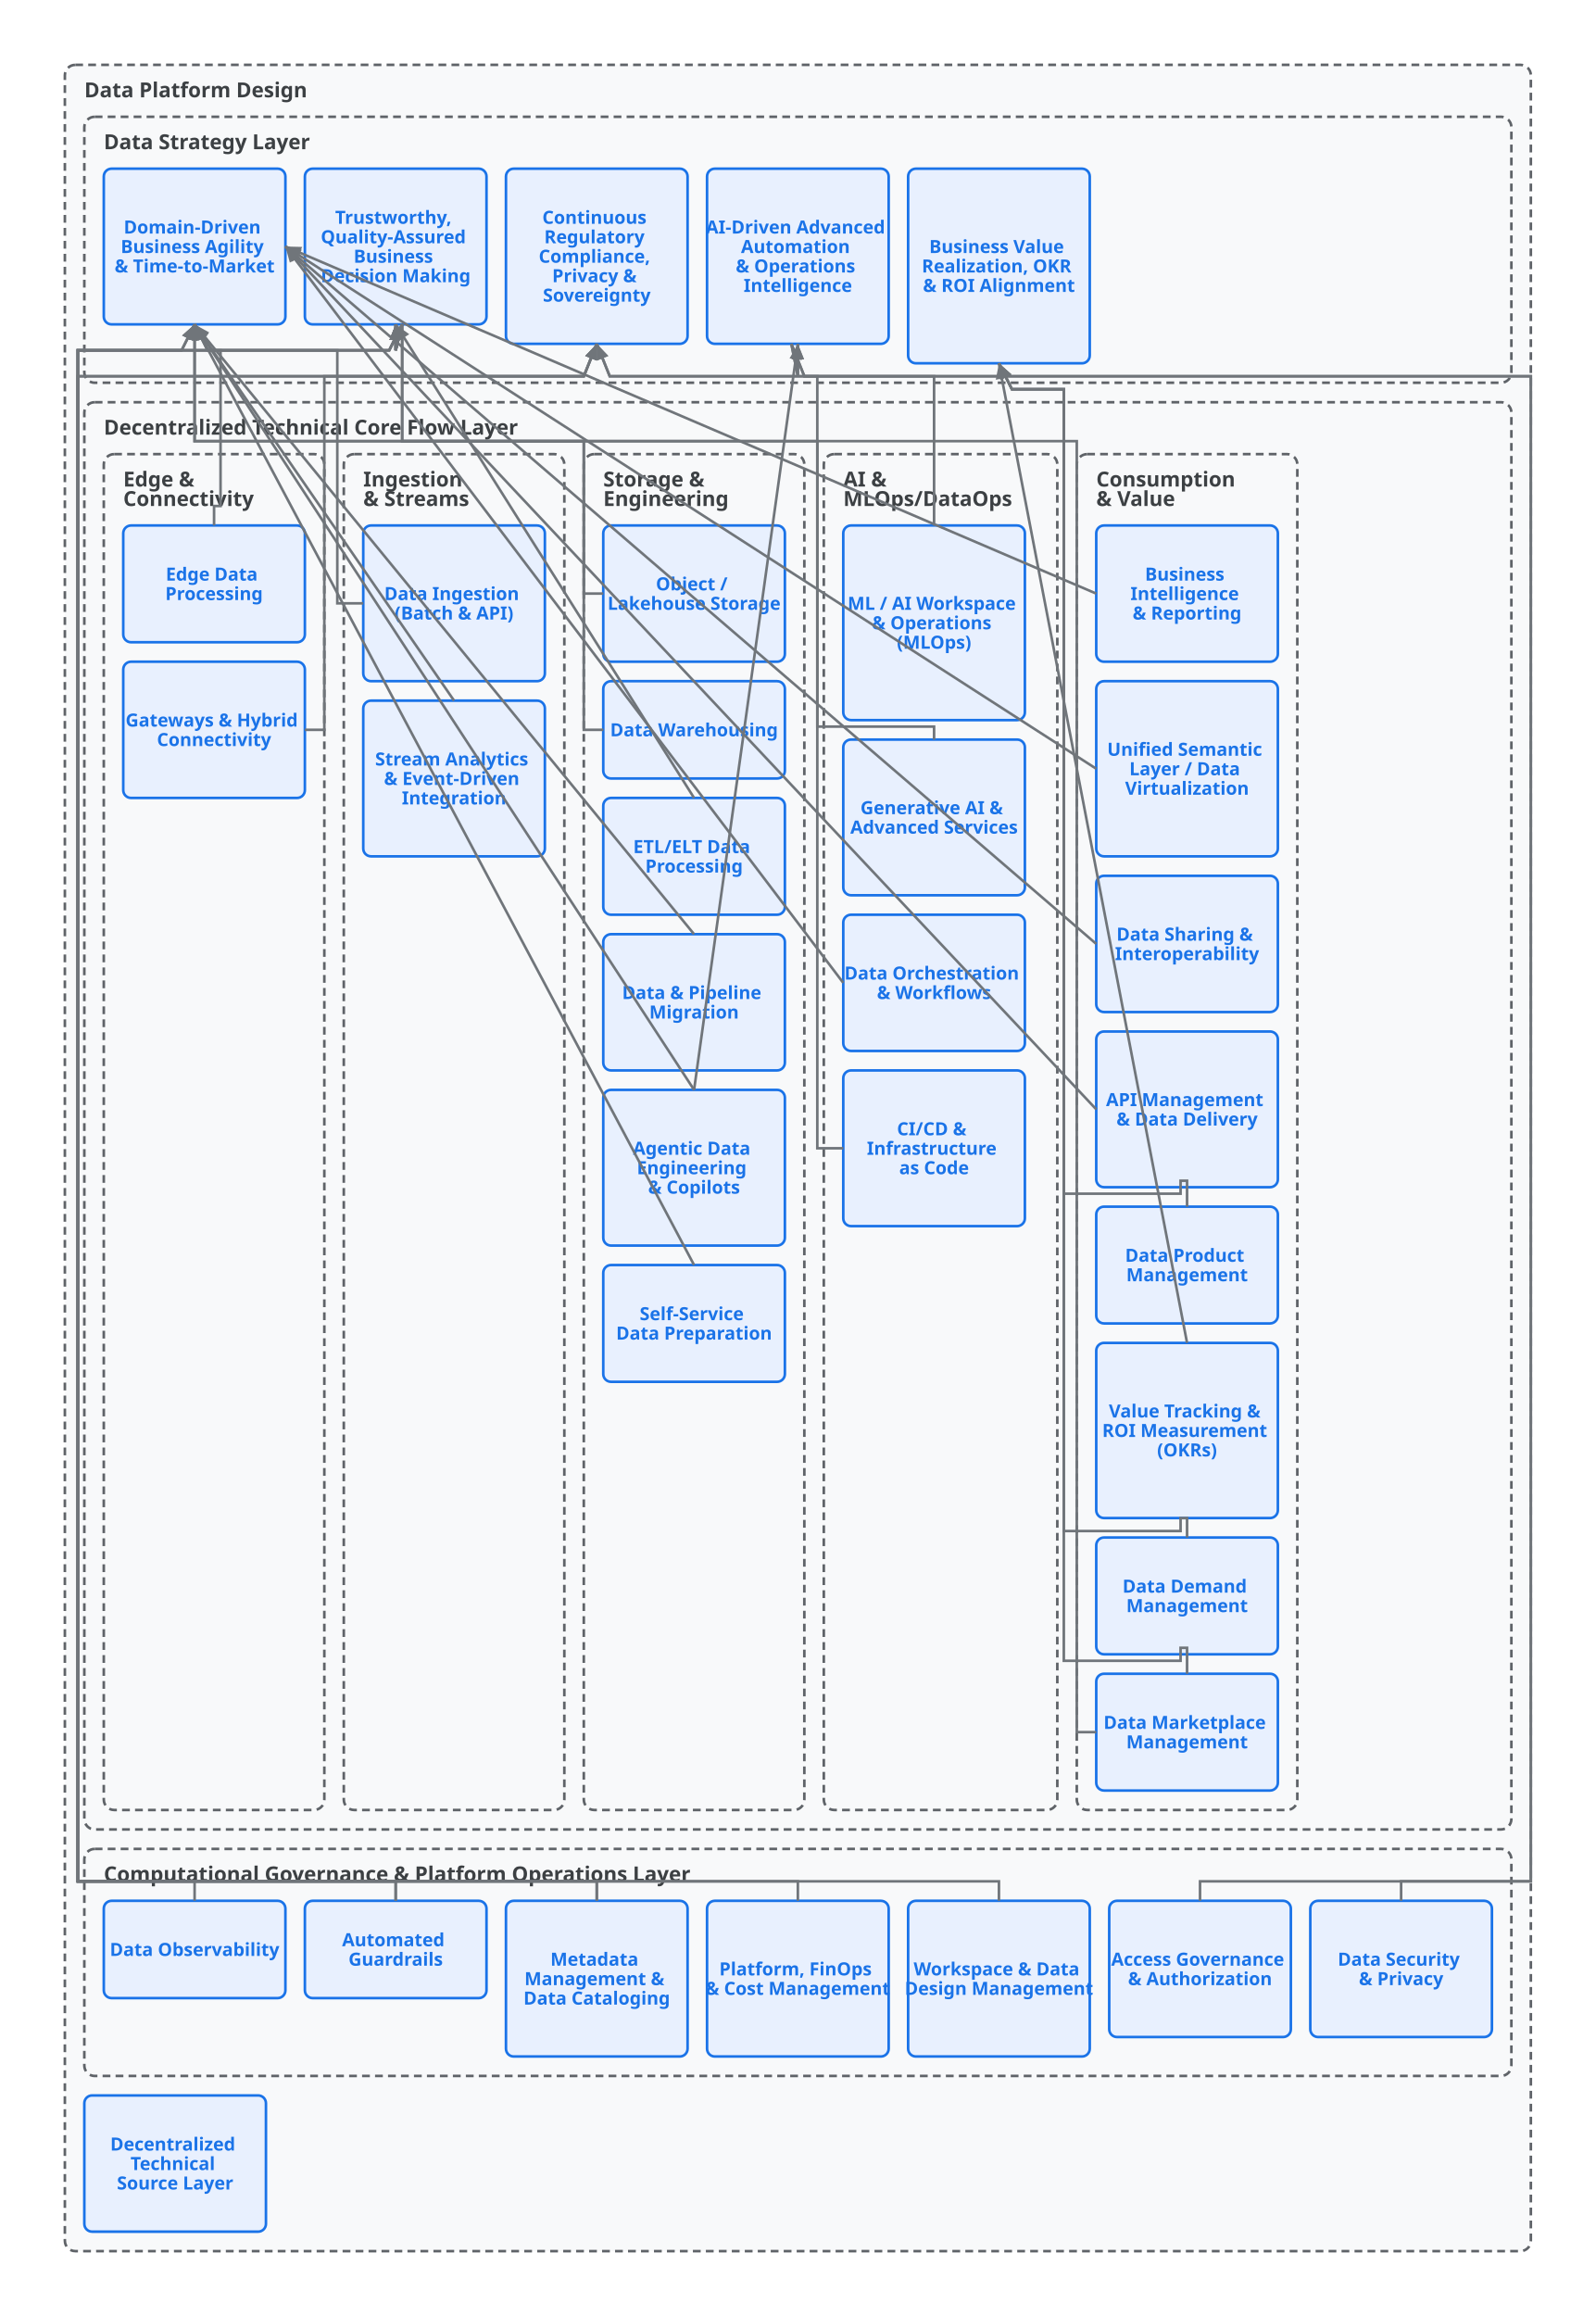
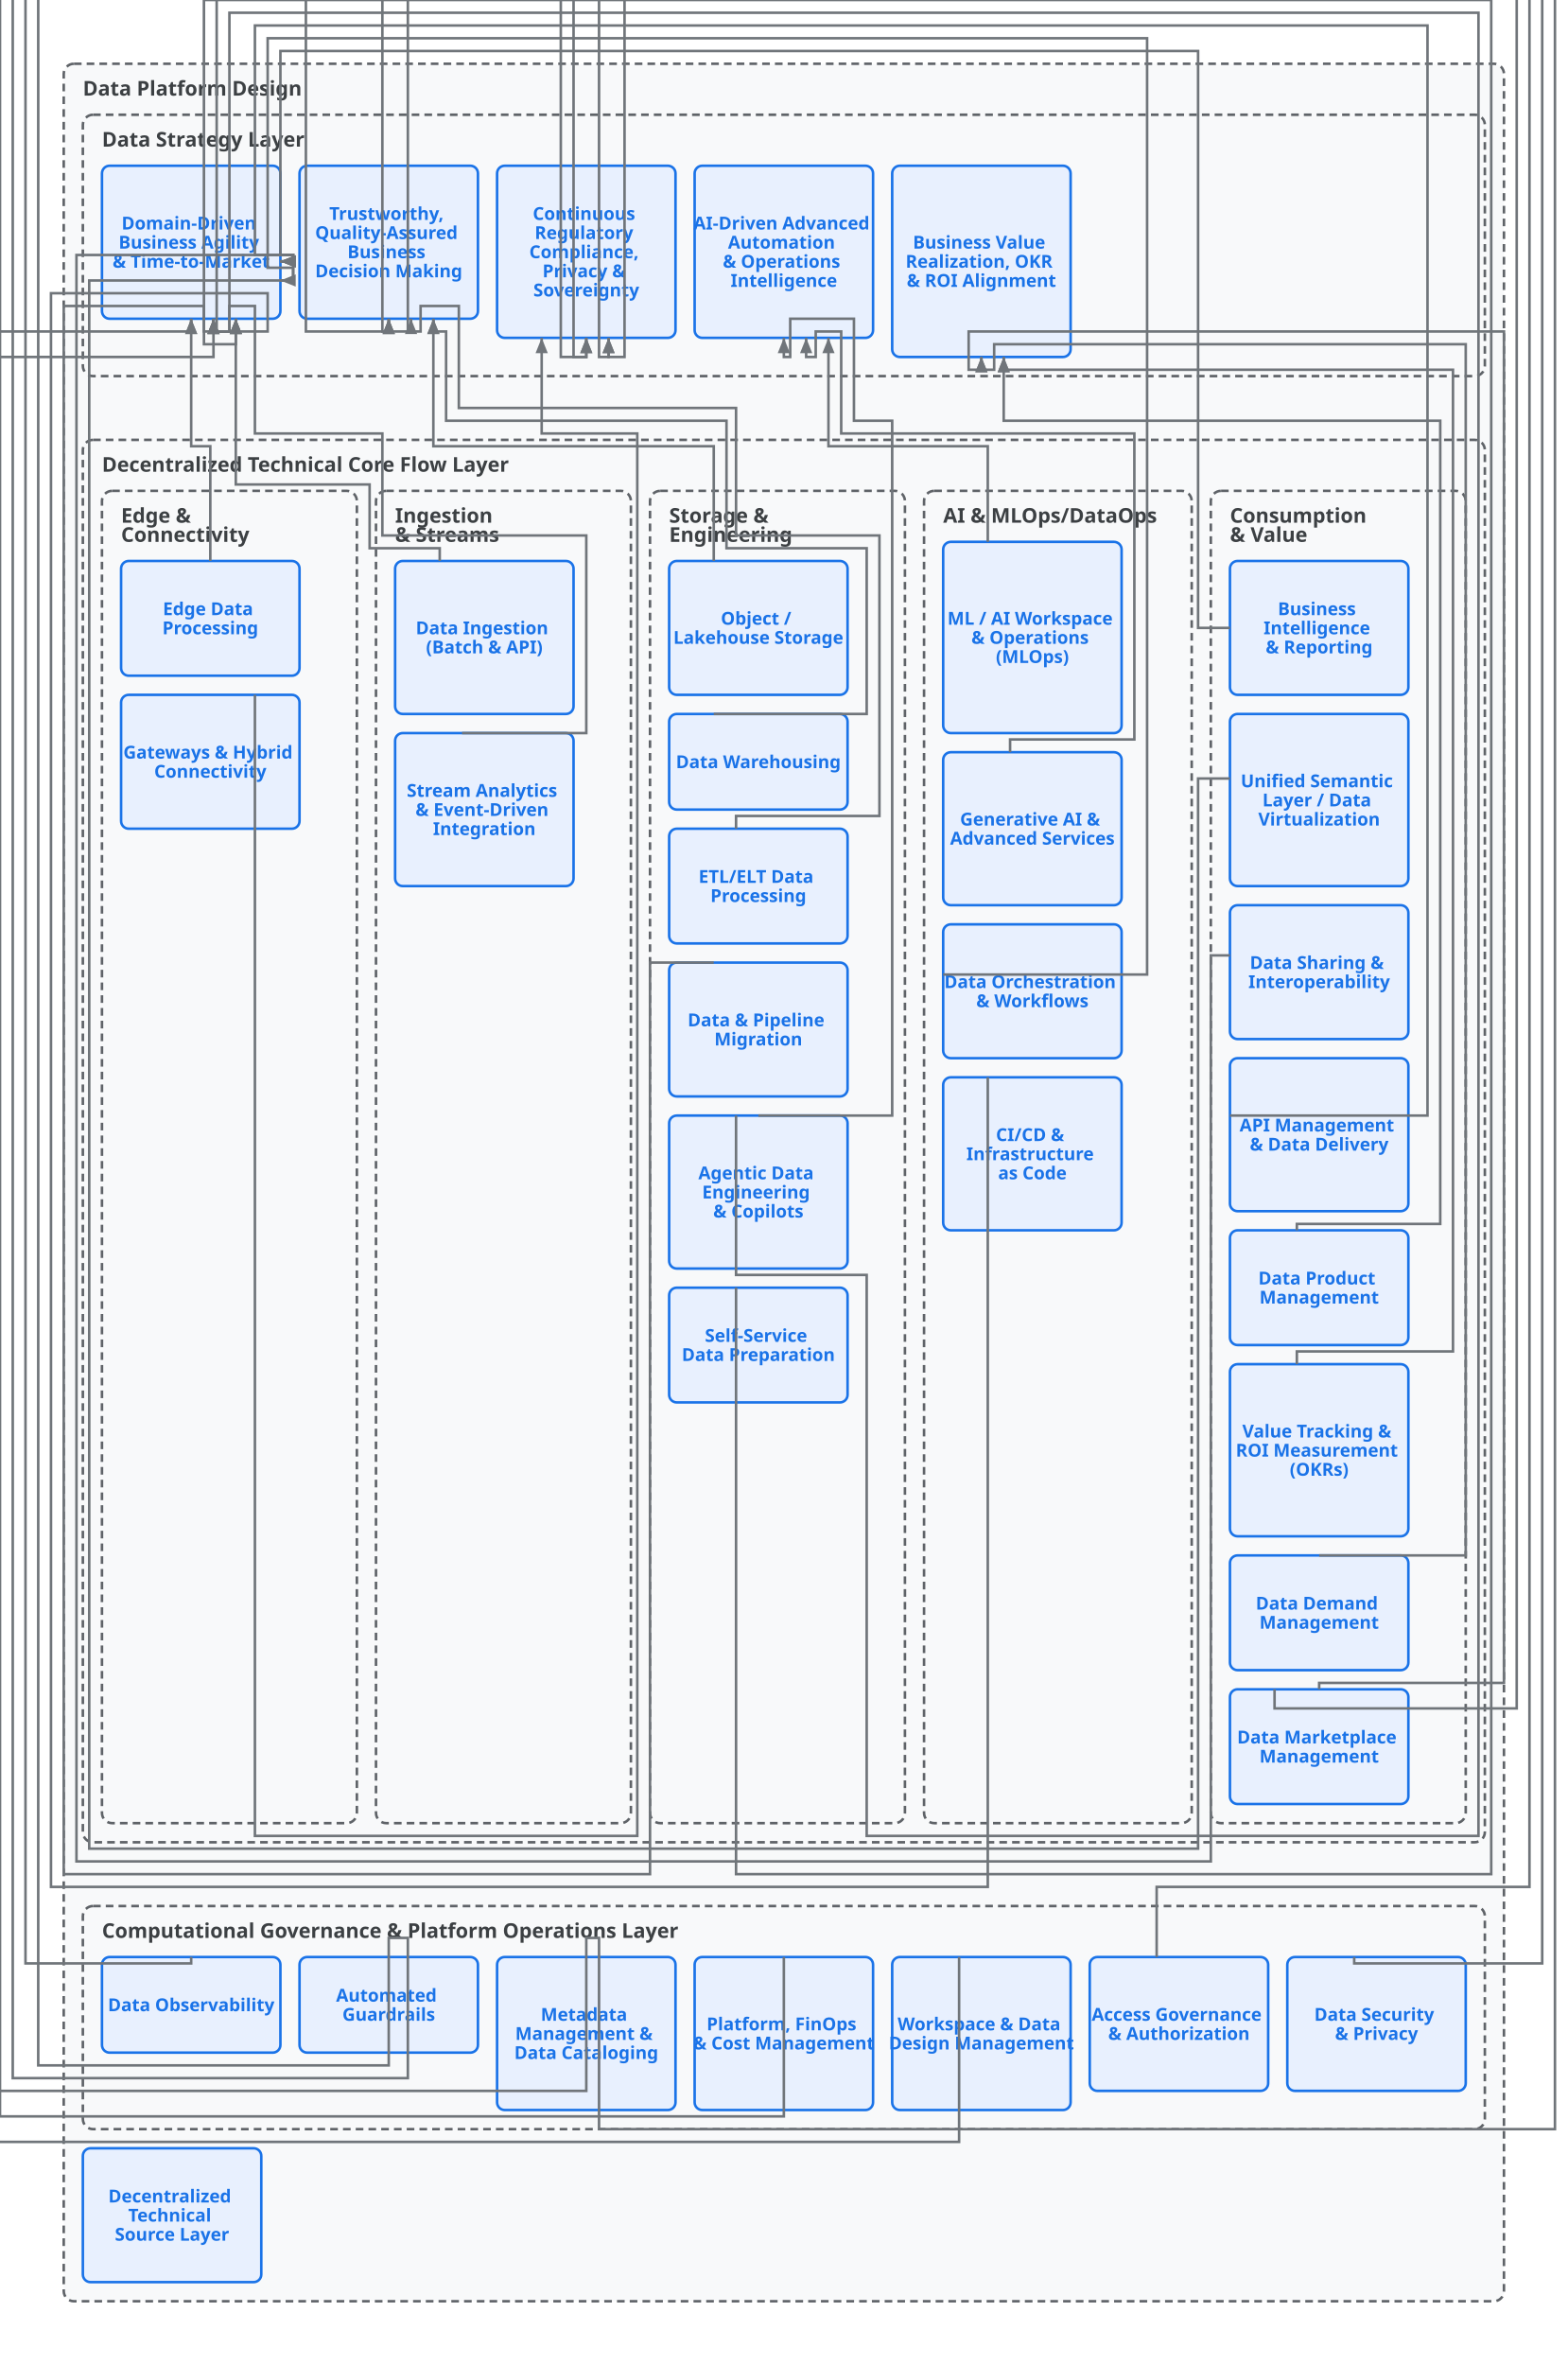
- <svg xmlns="http://www.w3.org/2000/svg" width="1230" height="1785">
+ <svg xmlns="http://www.w3.org/2000/svg" width="1230" height="1855">
  <defs>
    <marker id="arrow" viewBox="0 0 10 10" refX="10" refY="5" markerWidth="6" markerHeight="6" orient="auto-start-reverse">
      <path d="M 0 1 L 10 5 L 0 9 z" fill="#70757A" />
    </marker>
  </defs>
-   <rect x="50" y="50" width="1130" height="1685" fill="#F8F9FA" stroke="#5F6368" stroke-width="2" stroke-dasharray="6,4" rx="8" />
+   <rect x="50" y="50" width="1130" height="1755" fill="#F8F9FA" stroke="#5F6368" stroke-width="2" stroke-dasharray="6,4" rx="8" />
  <text x="65" y="75" font-family="sans-serif" font-size="16" fill="#3C4043" font-weight="bold" text-anchor="start">
    <tspan x="65" dy="0">Data Platform Design</tspan>
  </text>
  <rect x="65" y="90" width="1100" height="205" fill="#F8F9FA" stroke="#5F6368" stroke-width="2" stroke-dasharray="6,4" rx="8" />
  <text x="80" y="115" font-family="sans-serif" font-size="16" fill="#3C4043" font-weight="bold" text-anchor="start">
    <tspan x="80" dy="0">Data Strategy Layer</tspan>
  </text>
  <rect x="80" y="130" width="140" height="120" fill="#E8F0FE" stroke="#1A73E8" stroke-width="2" rx="6" />
  <text x="150.0" y="180.0" font-family="sans-serif" font-size="14" fill="#1A73E8" font-weight="bold" text-anchor="middle">
    <tspan x="150.0" dy="0">Domain-Driven</tspan>
    <tspan x="150.0" dy="15.0">Business Agility</tspan>
    <tspan x="150.0" dy="15.0">&amp; Time-to-Market</tspan>
  </text>
  <rect x="235" y="130" width="140" height="120" fill="#E8F0FE" stroke="#1A73E8" stroke-width="2" rx="6" />
  <text x="305.0" y="172.5" font-family="sans-serif" font-size="14" fill="#1A73E8" font-weight="bold" text-anchor="middle">
    <tspan x="305.0" dy="0">Trustworthy,</tspan>
    <tspan x="305.0" dy="15.0">Quality-Assured</tspan>
    <tspan x="305.0" dy="15.0">Business</tspan>
    <tspan x="305.0" dy="15.0">Decision Making</tspan>
  </text>
  <rect x="390" y="130" width="140" height="135" fill="#E8F0FE" stroke="#1A73E8" stroke-width="2" rx="6" />
  <text x="460.0" y="172.5" font-family="sans-serif" font-size="14" fill="#1A73E8" font-weight="bold" text-anchor="middle">
    <tspan x="460.0" dy="0">Continuous</tspan>
    <tspan x="460.0" dy="15.0">Regulatory</tspan>
    <tspan x="460.0" dy="15.0">Compliance,</tspan>
    <tspan x="460.0" dy="15.0">Privacy &amp;</tspan>
    <tspan x="460.0" dy="15.0">Sovereignty</tspan>
  </text>
  <rect x="545" y="130" width="140" height="135" fill="#E8F0FE" stroke="#1A73E8" stroke-width="2" rx="6" />
  <text x="615.0" y="180.0" font-family="sans-serif" font-size="14" fill="#1A73E8" font-weight="bold" text-anchor="middle">
    <tspan x="615.0" dy="0">AI-Driven Advanced</tspan>
    <tspan x="615.0" dy="15.0">Automation</tspan>
    <tspan x="615.0" dy="15.0">&amp; Operations</tspan>
    <tspan x="615.0" dy="15.0">Intelligence</tspan>
  </text>
  <rect x="700" y="130" width="140" height="150" fill="#E8F0FE" stroke="#1A73E8" stroke-width="2" rx="6" />
  <text x="770.0" y="195.0" font-family="sans-serif" font-size="14" fill="#1A73E8" font-weight="bold" text-anchor="middle">
    <tspan x="770.0" dy="0">Business Value</tspan>
    <tspan x="770.0" dy="15.0">Realization, OKR</tspan>
    <tspan x="770.0" dy="15.0">&amp; ROI Alignment</tspan>
  </text>
-   <rect x="65" y="310" width="1100" height="1100" fill="#F8F9FA" stroke="#5F6368" stroke-width="2" stroke-dasharray="6,4" rx="8" />
-   <text x="80" y="335" font-family="sans-serif" font-size="16" fill="#3C4043" font-weight="bold" text-anchor="start">
+   <rect x="65" y="345" width="1100" height="1100" fill="#F8F9FA" stroke="#5F6368" stroke-width="2" stroke-dasharray="6,4" rx="8" />
+   <text x="80" y="370" font-family="sans-serif" font-size="16" fill="#3C4043" font-weight="bold" text-anchor="start">
    <tspan x="80" dy="0">Decentralized Technical Core Flow Layer</tspan>
  </text>
-   <rect x="80" y="350" width="170" height="1045" fill="#F8F9FA" stroke="#5F6368" stroke-width="2" stroke-dasharray="6,4" rx="8" />
-   <text x="95" y="375" font-family="sans-serif" font-size="16" fill="#3C4043" font-weight="bold" text-anchor="start">
+   <rect x="80" y="385" width="200.0" height="1045" fill="#F8F9FA" stroke="#5F6368" stroke-width="2" stroke-dasharray="6,4" rx="8" />
+   <text x="95" y="410" font-family="sans-serif" font-size="16" fill="#3C4043" font-weight="bold" text-anchor="start">
    <tspan x="95" dy="0">Edge &amp;</tspan>
    <tspan x="95" dy="15.0">Connectivity</tspan>
  </text>
-   <rect x="95" y="405" width="140" height="90" fill="#E8F0FE" stroke="#1A73E8" stroke-width="2" rx="6" />
-   <text x="165.0" y="447.5" font-family="sans-serif" font-size="14" fill="#1A73E8" font-weight="bold" text-anchor="middle">
+   <rect x="95" y="440" width="140" height="90" fill="#E8F0FE" stroke="#1A73E8" stroke-width="2" rx="6" />
+   <text x="165.0" y="482.5" font-family="sans-serif" font-size="14" fill="#1A73E8" font-weight="bold" text-anchor="middle">
    <tspan x="165.0" dy="0">Edge Data</tspan>
    <tspan x="165.0" dy="15.0">Processing</tspan>
  </text>
-   <rect x="95" y="510" width="140" height="105" fill="#E8F0FE" stroke="#1A73E8" stroke-width="2" rx="6" />
-   <text x="165.0" y="560.0" font-family="sans-serif" font-size="14" fill="#1A73E8" font-weight="bold" text-anchor="middle">
+   <rect x="95" y="545" width="140" height="105" fill="#E8F0FE" stroke="#1A73E8" stroke-width="2" rx="6" />
+   <text x="165.0" y="595.0" font-family="sans-serif" font-size="14" fill="#1A73E8" font-weight="bold" text-anchor="middle">
    <tspan x="165.0" dy="0">Gateways &amp; Hybrid</tspan>
    <tspan x="165.0" dy="15.0">Connectivity</tspan>
  </text>
-   <rect x="265" y="350" width="170" height="1045" fill="#F8F9FA" stroke="#5F6368" stroke-width="2" stroke-dasharray="6,4" rx="8" />
-   <text x="280" y="375" font-family="sans-serif" font-size="16" fill="#3C4043" font-weight="bold" text-anchor="start">
-     <tspan x="280" dy="0">Ingestion</tspan>
-     <tspan x="280" dy="15.0">&amp; Streams</tspan>
-   </text>
-   <rect x="280" y="405" width="140" height="120" fill="#E8F0FE" stroke="#1A73E8" stroke-width="2" rx="6" />
-   <text x="350.0" y="462.5" font-family="sans-serif" font-size="14" fill="#1A73E8" font-weight="bold" text-anchor="middle">
-     <tspan x="350.0" dy="0">Data Ingestion</tspan>
-     <tspan x="350.0" dy="15.0">(Batch &amp; API)</tspan>
-   </text>
-   <rect x="280" y="540" width="140" height="120" fill="#E8F0FE" stroke="#1A73E8" stroke-width="2" rx="6" />
-   <text x="350.0" y="590.0" font-family="sans-serif" font-size="14" fill="#1A73E8" font-weight="bold" text-anchor="middle">
-     <tspan x="350.0" dy="0">Stream Analytics</tspan>
-     <tspan x="350.0" dy="15.0">&amp; Event-Driven</tspan>
-     <tspan x="350.0" dy="15.0">Integration</tspan>
-   </text>
-   <rect x="450" y="350" width="170" height="1045" fill="#F8F9FA" stroke="#5F6368" stroke-width="2" stroke-dasharray="6,4" rx="8" />
-   <text x="465" y="375" font-family="sans-serif" font-size="16" fill="#3C4043" font-weight="bold" text-anchor="start">
-     <tspan x="465" dy="0">Storage &amp;</tspan>
-     <tspan x="465" dy="15.0">Engineering</tspan>
-   </text>
-   <rect x="465" y="405" width="140" height="105" fill="#E8F0FE" stroke="#1A73E8" stroke-width="2" rx="6" />
-   <text x="535.0" y="455.0" font-family="sans-serif" font-size="14" fill="#1A73E8" font-weight="bold" text-anchor="middle">
-     <tspan x="535.0" dy="0">Object /</tspan>
-     <tspan x="535.0" dy="15.0">Lakehouse Storage</tspan>
-   </text>
-   <rect x="465" y="525" width="140" height="75" fill="#E8F0FE" stroke="#1A73E8" stroke-width="2" rx="6" />
-   <text x="535.0" y="567.5" font-family="sans-serif" font-size="14" fill="#1A73E8" font-weight="bold" text-anchor="middle">
-     <tspan x="535.0" dy="0">Data Warehousing</tspan>
-   </text>
-   <rect x="465" y="615" width="140" height="90" fill="#E8F0FE" stroke="#1A73E8" stroke-width="2" rx="6" />
-   <text x="535.0" y="657.5" font-family="sans-serif" font-size="14" fill="#1A73E8" font-weight="bold" text-anchor="middle">
-     <tspan x="535.0" dy="0">ETL/ELT Data</tspan>
-     <tspan x="535.0" dy="15.0">Processing</tspan>
-   </text>
-   <rect x="465" y="720" width="140" height="105" fill="#E8F0FE" stroke="#1A73E8" stroke-width="2" rx="6" />
-   <text x="535.0" y="770.0" font-family="sans-serif" font-size="14" fill="#1A73E8" font-weight="bold" text-anchor="middle">
-     <tspan x="535.0" dy="0">Data &amp; Pipeline</tspan>
-     <tspan x="535.0" dy="15.0">Migration</tspan>
-   </text>
-   <rect x="465" y="840" width="140" height="120" fill="#E8F0FE" stroke="#1A73E8" stroke-width="2" rx="6" />
-   <text x="535.0" y="890.0" font-family="sans-serif" font-size="14" fill="#1A73E8" font-weight="bold" text-anchor="middle">
-     <tspan x="535.0" dy="0">Agentic Data</tspan>
-     <tspan x="535.0" dy="15.0">Engineering</tspan>
-     <tspan x="535.0" dy="15.0">&amp; Copilots</tspan>
-   </text>
-   <rect x="465" y="975" width="140" height="90" fill="#E8F0FE" stroke="#1A73E8" stroke-width="2" rx="6" />
-   <text x="535.0" y="1017.5" font-family="sans-serif" font-size="14" fill="#1A73E8" font-weight="bold" text-anchor="middle">
-     <tspan x="535.0" dy="0">Self-Service</tspan>
-     <tspan x="535.0" dy="15.0">Data Preparation</tspan>
-   </text>
-   <rect x="635" y="350" width="180" height="1045" fill="#F8F9FA" stroke="#5F6368" stroke-width="2" stroke-dasharray="6,4" rx="8" />
-   <text x="650" y="375" font-family="sans-serif" font-size="16" fill="#3C4043" font-weight="bold" text-anchor="start">
-     <tspan x="650" dy="0">AI &amp;</tspan>
-     <tspan x="650" dy="15.0">MLOps/DataOps</tspan>
-   </text>
-   <rect x="650" y="405" width="140" height="150" fill="#E8F0FE" stroke="#1A73E8" stroke-width="2" rx="6" />
-   <text x="720.0" y="470.0" font-family="sans-serif" font-size="14" fill="#1A73E8" font-weight="bold" text-anchor="middle">
-     <tspan x="720.0" dy="0">ML / AI Workspace</tspan>
-     <tspan x="720.0" dy="15.0">&amp; Operations</tspan>
-     <tspan x="720.0" dy="15.0">(MLOps)</tspan>
-   </text>
-   <rect x="650" y="570" width="140" height="120" fill="#E8F0FE" stroke="#1A73E8" stroke-width="2" rx="6" />
-   <text x="720.0" y="627.5" font-family="sans-serif" font-size="14" fill="#1A73E8" font-weight="bold" text-anchor="middle">
-     <tspan x="720.0" dy="0">Generative AI &amp;</tspan>
-     <tspan x="720.0" dy="15.0">Advanced Services</tspan>
-   </text>
-   <rect x="650" y="705" width="140" height="105" fill="#E8F0FE" stroke="#1A73E8" stroke-width="2" rx="6" />
-   <text x="720.0" y="755.0" font-family="sans-serif" font-size="14" fill="#1A73E8" font-weight="bold" text-anchor="middle">
-     <tspan x="720.0" dy="0">Data Orchestration</tspan>
-     <tspan x="720.0" dy="15.0">&amp; Workflows</tspan>
-   </text>
-   <rect x="650" y="825" width="140" height="120" fill="#E8F0FE" stroke="#1A73E8" stroke-width="2" rx="6" />
-   <text x="720.0" y="875.0" font-family="sans-serif" font-size="14" fill="#1A73E8" font-weight="bold" text-anchor="middle">
-     <tspan x="720.0" dy="0">CI/CD &amp;</tspan>
-     <tspan x="720.0" dy="15.0">Infrastructure</tspan>
-     <tspan x="720.0" dy="15.0">as Code</tspan>
-   </text>
-   <rect x="830" y="350" width="170" height="1045" fill="#F8F9FA" stroke="#5F6368" stroke-width="2" stroke-dasharray="6,4" rx="8" />
-   <text x="845" y="375" font-family="sans-serif" font-size="16" fill="#3C4043" font-weight="bold" text-anchor="start">
-     <tspan x="845" dy="0">Consumption</tspan>
-     <tspan x="845" dy="15.0">&amp; Value</tspan>
-   </text>
-   <rect x="845" y="405" width="140" height="105" fill="#E8F0FE" stroke="#1A73E8" stroke-width="2" rx="6" />
-   <text x="915.0" y="447.5" font-family="sans-serif" font-size="14" fill="#1A73E8" font-weight="bold" text-anchor="middle">
-     <tspan x="915.0" dy="0">Business</tspan>
-     <tspan x="915.0" dy="15.0">Intelligence</tspan>
-     <tspan x="915.0" dy="15.0">&amp; Reporting</tspan>
-   </text>
-   <rect x="845" y="525" width="140" height="135" fill="#E8F0FE" stroke="#1A73E8" stroke-width="2" rx="6" />
-   <text x="915.0" y="582.5" font-family="sans-serif" font-size="14" fill="#1A73E8" font-weight="bold" text-anchor="middle">
-     <tspan x="915.0" dy="0">Unified Semantic</tspan>
-     <tspan x="915.0" dy="15.0">Layer / Data</tspan>
-     <tspan x="915.0" dy="15.0">Virtualization</tspan>
-   </text>
-   <rect x="845" y="675" width="140" height="105" fill="#E8F0FE" stroke="#1A73E8" stroke-width="2" rx="6" />
-   <text x="915.0" y="725.0" font-family="sans-serif" font-size="14" fill="#1A73E8" font-weight="bold" text-anchor="middle">
-     <tspan x="915.0" dy="0">Data Sharing &amp;</tspan>
-     <tspan x="915.0" dy="15.0">Interoperability</tspan>
-   </text>
-   <rect x="845" y="795" width="140" height="120" fill="#E8F0FE" stroke="#1A73E8" stroke-width="2" rx="6" />
-   <text x="915.0" y="852.5" font-family="sans-serif" font-size="14" fill="#1A73E8" font-weight="bold" text-anchor="middle">
-     <tspan x="915.0" dy="0">API Management</tspan>
-     <tspan x="915.0" dy="15.0">&amp; Data Delivery</tspan>
-   </text>
-   <rect x="845" y="930" width="140" height="90" fill="#E8F0FE" stroke="#1A73E8" stroke-width="2" rx="6" />
-   <text x="915.0" y="972.5" font-family="sans-serif" font-size="14" fill="#1A73E8" font-weight="bold" text-anchor="middle">
-     <tspan x="915.0" dy="0">Data Product</tspan>
-     <tspan x="915.0" dy="15.0">Management</tspan>
-   </text>
-   <rect x="845" y="1035" width="140" height="135" fill="#E8F0FE" stroke="#1A73E8" stroke-width="2" rx="6" />
-   <text x="915.0" y="1092.5" font-family="sans-serif" font-size="14" fill="#1A73E8" font-weight="bold" text-anchor="middle">
-     <tspan x="915.0" dy="0">Value Tracking &amp;</tspan>
-     <tspan x="915.0" dy="15.0">ROI Measurement</tspan>
-     <tspan x="915.0" dy="15.0">(OKRs)</tspan>
-   </text>
-   <rect x="845" y="1185" width="140" height="90" fill="#E8F0FE" stroke="#1A73E8" stroke-width="2" rx="6" />
-   <text x="915.0" y="1227.5" font-family="sans-serif" font-size="14" fill="#1A73E8" font-weight="bold" text-anchor="middle">
-     <tspan x="915.0" dy="0">Data Demand</tspan>
-     <tspan x="915.0" dy="15.0">Management</tspan>
-   </text>
-   <rect x="845" y="1290" width="140" height="90" fill="#E8F0FE" stroke="#1A73E8" stroke-width="2" rx="6" />
-   <text x="915.0" y="1332.5" font-family="sans-serif" font-size="14" fill="#1A73E8" font-weight="bold" text-anchor="middle">
-     <tspan x="915.0" dy="0">Data Marketplace</tspan>
-     <tspan x="915.0" dy="15.0">Management</tspan>
-   </text>
-   <rect x="65" y="1425" width="1100" height="175" fill="#F8F9FA" stroke="#5F6368" stroke-width="2" stroke-dasharray="6,4" rx="8" />
-   <text x="80" y="1450" font-family="sans-serif" font-size="16" fill="#3C4043" font-weight="bold" text-anchor="start">
+   <rect x="295.0" y="385" width="200.0" height="1045" fill="#F8F9FA" stroke="#5F6368" stroke-width="2" stroke-dasharray="6,4" rx="8" />
+   <text x="310.0" y="410" font-family="sans-serif" font-size="16" fill="#3C4043" font-weight="bold" text-anchor="start">
+     <tspan x="310.0" dy="0">Ingestion</tspan>
+     <tspan x="310.0" dy="15.0">&amp; Streams</tspan>
+   </text>
+   <rect x="310.0" y="440" width="140" height="120" fill="#E8F0FE" stroke="#1A73E8" stroke-width="2" rx="6" />
+   <text x="380.0" y="497.5" font-family="sans-serif" font-size="14" fill="#1A73E8" font-weight="bold" text-anchor="middle">
+     <tspan x="380.0" dy="0">Data Ingestion</tspan>
+     <tspan x="380.0" dy="15.0">(Batch &amp; API)</tspan>
+   </text>
+   <rect x="310.0" y="575" width="140" height="120" fill="#E8F0FE" stroke="#1A73E8" stroke-width="2" rx="6" />
+   <text x="380.0" y="625.0" font-family="sans-serif" font-size="14" fill="#1A73E8" font-weight="bold" text-anchor="middle">
+     <tspan x="380.0" dy="0">Stream Analytics</tspan>
+     <tspan x="380.0" dy="15.0">&amp; Event-Driven</tspan>
+     <tspan x="380.0" dy="15.0">Integration</tspan>
+   </text>
+   <rect x="510.0" y="385" width="200.0" height="1045" fill="#F8F9FA" stroke="#5F6368" stroke-width="2" stroke-dasharray="6,4" rx="8" />
+   <text x="525.0" y="410" font-family="sans-serif" font-size="16" fill="#3C4043" font-weight="bold" text-anchor="start">
+     <tspan x="525.0" dy="0">Storage &amp;</tspan>
+     <tspan x="525.0" dy="15.0">Engineering</tspan>
+   </text>
+   <rect x="525.0" y="440" width="140" height="105" fill="#E8F0FE" stroke="#1A73E8" stroke-width="2" rx="6" />
+   <text x="595.0" y="490.0" font-family="sans-serif" font-size="14" fill="#1A73E8" font-weight="bold" text-anchor="middle">
+     <tspan x="595.0" dy="0">Object /</tspan>
+     <tspan x="595.0" dy="15.0">Lakehouse Storage</tspan>
+   </text>
+   <rect x="525.0" y="560" width="140" height="75" fill="#E8F0FE" stroke="#1A73E8" stroke-width="2" rx="6" />
+   <text x="595.0" y="602.5" font-family="sans-serif" font-size="14" fill="#1A73E8" font-weight="bold" text-anchor="middle">
+     <tspan x="595.0" dy="0">Data Warehousing</tspan>
+   </text>
+   <rect x="525.0" y="650" width="140" height="90" fill="#E8F0FE" stroke="#1A73E8" stroke-width="2" rx="6" />
+   <text x="595.0" y="692.5" font-family="sans-serif" font-size="14" fill="#1A73E8" font-weight="bold" text-anchor="middle">
+     <tspan x="595.0" dy="0">ETL/ELT Data</tspan>
+     <tspan x="595.0" dy="15.0">Processing</tspan>
+   </text>
+   <rect x="525.0" y="755" width="140" height="105" fill="#E8F0FE" stroke="#1A73E8" stroke-width="2" rx="6" />
+   <text x="595.0" y="805.0" font-family="sans-serif" font-size="14" fill="#1A73E8" font-weight="bold" text-anchor="middle">
+     <tspan x="595.0" dy="0">Data &amp; Pipeline</tspan>
+     <tspan x="595.0" dy="15.0">Migration</tspan>
+   </text>
+   <rect x="525.0" y="875" width="140" height="120" fill="#E8F0FE" stroke="#1A73E8" stroke-width="2" rx="6" />
+   <text x="595.0" y="925.0" font-family="sans-serif" font-size="14" fill="#1A73E8" font-weight="bold" text-anchor="middle">
+     <tspan x="595.0" dy="0">Agentic Data</tspan>
+     <tspan x="595.0" dy="15.0">Engineering</tspan>
+     <tspan x="595.0" dy="15.0">&amp; Copilots</tspan>
+   </text>
+   <rect x="525.0" y="1010" width="140" height="90" fill="#E8F0FE" stroke="#1A73E8" stroke-width="2" rx="6" />
+   <text x="595.0" y="1052.5" font-family="sans-serif" font-size="14" fill="#1A73E8" font-weight="bold" text-anchor="middle">
+     <tspan x="595.0" dy="0">Self-Service</tspan>
+     <tspan x="595.0" dy="15.0">Data Preparation</tspan>
+   </text>
+   <rect x="725.0" y="385" width="210.0" height="1045" fill="#F8F9FA" stroke="#5F6368" stroke-width="2" stroke-dasharray="6,4" rx="8" />
+   <text x="740.0" y="410" font-family="sans-serif" font-size="16" fill="#3C4043" font-weight="bold" text-anchor="start">
+     <tspan x="740.0" dy="0">AI &amp; MLOps/DataOps</tspan>
+   </text>
+   <rect x="740.0" y="425" width="140" height="150" fill="#E8F0FE" stroke="#1A73E8" stroke-width="2" rx="6" />
+   <text x="810.0" y="490.0" font-family="sans-serif" font-size="14" fill="#1A73E8" font-weight="bold" text-anchor="middle">
+     <tspan x="810.0" dy="0">ML / AI Workspace</tspan>
+     <tspan x="810.0" dy="15.0">&amp; Operations</tspan>
+     <tspan x="810.0" dy="15.0">(MLOps)</tspan>
+   </text>
+   <rect x="740.0" y="590" width="140" height="120" fill="#E8F0FE" stroke="#1A73E8" stroke-width="2" rx="6" />
+   <text x="810.0" y="647.5" font-family="sans-serif" font-size="14" fill="#1A73E8" font-weight="bold" text-anchor="middle">
+     <tspan x="810.0" dy="0">Generative AI &amp;</tspan>
+     <tspan x="810.0" dy="15.0">Advanced Services</tspan>
+   </text>
+   <rect x="740.0" y="725" width="140" height="105" fill="#E8F0FE" stroke="#1A73E8" stroke-width="2" rx="6" />
+   <text x="810.0" y="775.0" font-family="sans-serif" font-size="14" fill="#1A73E8" font-weight="bold" text-anchor="middle">
+     <tspan x="810.0" dy="0">Data Orchestration</tspan>
+     <tspan x="810.0" dy="15.0">&amp; Workflows</tspan>
+   </text>
+   <rect x="740.0" y="845" width="140" height="120" fill="#E8F0FE" stroke="#1A73E8" stroke-width="2" rx="6" />
+   <text x="810.0" y="895.0" font-family="sans-serif" font-size="14" fill="#1A73E8" font-weight="bold" text-anchor="middle">
+     <tspan x="810.0" dy="0">CI/CD &amp;</tspan>
+     <tspan x="810.0" dy="15.0">Infrastructure</tspan>
+     <tspan x="810.0" dy="15.0">as Code</tspan>
+   </text>
+   <rect x="950.0" y="385" width="200.0" height="1045" fill="#F8F9FA" stroke="#5F6368" stroke-width="2" stroke-dasharray="6,4" rx="8" />
+   <text x="965.0" y="410" font-family="sans-serif" font-size="16" fill="#3C4043" font-weight="bold" text-anchor="start">
+     <tspan x="965.0" dy="0">Consumption</tspan>
+     <tspan x="965.0" dy="15.0">&amp; Value</tspan>
+   </text>
+   <rect x="965.0" y="440" width="140" height="105" fill="#E8F0FE" stroke="#1A73E8" stroke-width="2" rx="6" />
+   <text x="1035.0" y="482.5" font-family="sans-serif" font-size="14" fill="#1A73E8" font-weight="bold" text-anchor="middle">
+     <tspan x="1035.0" dy="0">Business</tspan>
+     <tspan x="1035.0" dy="15.0">Intelligence</tspan>
+     <tspan x="1035.0" dy="15.0">&amp; Reporting</tspan>
+   </text>
+   <rect x="965.0" y="560" width="140" height="135" fill="#E8F0FE" stroke="#1A73E8" stroke-width="2" rx="6" />
+   <text x="1035.0" y="617.5" font-family="sans-serif" font-size="14" fill="#1A73E8" font-weight="bold" text-anchor="middle">
+     <tspan x="1035.0" dy="0">Unified Semantic</tspan>
+     <tspan x="1035.0" dy="15.0">Layer / Data</tspan>
+     <tspan x="1035.0" dy="15.0">Virtualization</tspan>
+   </text>
+   <rect x="965.0" y="710" width="140" height="105" fill="#E8F0FE" stroke="#1A73E8" stroke-width="2" rx="6" />
+   <text x="1035.0" y="760.0" font-family="sans-serif" font-size="14" fill="#1A73E8" font-weight="bold" text-anchor="middle">
+     <tspan x="1035.0" dy="0">Data Sharing &amp;</tspan>
+     <tspan x="1035.0" dy="15.0">Interoperability</tspan>
+   </text>
+   <rect x="965.0" y="830" width="140" height="120" fill="#E8F0FE" stroke="#1A73E8" stroke-width="2" rx="6" />
+   <text x="1035.0" y="887.5" font-family="sans-serif" font-size="14" fill="#1A73E8" font-weight="bold" text-anchor="middle">
+     <tspan x="1035.0" dy="0">API Management</tspan>
+     <tspan x="1035.0" dy="15.0">&amp; Data Delivery</tspan>
+   </text>
+   <rect x="965.0" y="965" width="140" height="90" fill="#E8F0FE" stroke="#1A73E8" stroke-width="2" rx="6" />
+   <text x="1035.0" y="1007.5" font-family="sans-serif" font-size="14" fill="#1A73E8" font-weight="bold" text-anchor="middle">
+     <tspan x="1035.0" dy="0">Data Product</tspan>
+     <tspan x="1035.0" dy="15.0">Management</tspan>
+   </text>
+   <rect x="965.0" y="1070" width="140" height="135" fill="#E8F0FE" stroke="#1A73E8" stroke-width="2" rx="6" />
+   <text x="1035.0" y="1127.5" font-family="sans-serif" font-size="14" fill="#1A73E8" font-weight="bold" text-anchor="middle">
+     <tspan x="1035.0" dy="0">Value Tracking &amp;</tspan>
+     <tspan x="1035.0" dy="15.0">ROI Measurement</tspan>
+     <tspan x="1035.0" dy="15.0">(OKRs)</tspan>
+   </text>
+   <rect x="965.0" y="1220" width="140" height="90" fill="#E8F0FE" stroke="#1A73E8" stroke-width="2" rx="6" />
+   <text x="1035.0" y="1262.5" font-family="sans-serif" font-size="14" fill="#1A73E8" font-weight="bold" text-anchor="middle">
+     <tspan x="1035.0" dy="0">Data Demand</tspan>
+     <tspan x="1035.0" dy="15.0">Management</tspan>
+   </text>
+   <rect x="965.0" y="1325" width="140" height="90" fill="#E8F0FE" stroke="#1A73E8" stroke-width="2" rx="6" />
+   <text x="1035.0" y="1367.5" font-family="sans-serif" font-size="14" fill="#1A73E8" font-weight="bold" text-anchor="middle">
+     <tspan x="1035.0" dy="0">Data Marketplace</tspan>
+     <tspan x="1035.0" dy="15.0">Management</tspan>
+   </text>
+   <rect x="65" y="1495" width="1100" height="175" fill="#F8F9FA" stroke="#5F6368" stroke-width="2" stroke-dasharray="6,4" rx="8" />
+   <text x="80" y="1520" font-family="sans-serif" font-size="16" fill="#3C4043" font-weight="bold" text-anchor="start">
    <tspan x="80" dy="0">Computational Governance &amp; Platform Operations Layer</tspan>
  </text>
-   <rect x="80" y="1465" width="140" height="75" fill="#E8F0FE" stroke="#1A73E8" stroke-width="2" rx="6" />
-   <text x="150.0" y="1507.5" font-family="sans-serif" font-size="14" fill="#1A73E8" font-weight="bold" text-anchor="middle">
+   <rect x="80" y="1535" width="140" height="75" fill="#E8F0FE" stroke="#1A73E8" stroke-width="2" rx="6" />
+   <text x="150.0" y="1577.5" font-family="sans-serif" font-size="14" fill="#1A73E8" font-weight="bold" text-anchor="middle">
    <tspan x="150.0" dy="0">Data Observability</tspan>
  </text>
-   <rect x="235" y="1465" width="140" height="75" fill="#E8F0FE" stroke="#1A73E8" stroke-width="2" rx="6" />
-   <text x="305.0" y="1500.0" font-family="sans-serif" font-size="14" fill="#1A73E8" font-weight="bold" text-anchor="middle">
+   <rect x="235" y="1535" width="140" height="75" fill="#E8F0FE" stroke="#1A73E8" stroke-width="2" rx="6" />
+   <text x="305.0" y="1570.0" font-family="sans-serif" font-size="14" fill="#1A73E8" font-weight="bold" text-anchor="middle">
    <tspan x="305.0" dy="0">Automated</tspan>
    <tspan x="305.0" dy="15.0">Guardrails</tspan>
  </text>
-   <rect x="390" y="1465" width="140" height="120" fill="#E8F0FE" stroke="#1A73E8" stroke-width="2" rx="6" />
-   <text x="460.0" y="1515.0" font-family="sans-serif" font-size="14" fill="#1A73E8" font-weight="bold" text-anchor="middle">
+   <rect x="390" y="1535" width="140" height="120" fill="#E8F0FE" stroke="#1A73E8" stroke-width="2" rx="6" />
+   <text x="460.0" y="1585.0" font-family="sans-serif" font-size="14" fill="#1A73E8" font-weight="bold" text-anchor="middle">
    <tspan x="460.0" dy="0">Metadata</tspan>
    <tspan x="460.0" dy="15.0">Management &amp;</tspan>
    <tspan x="460.0" dy="15.0">Data Cataloging</tspan>
  </text>
-   <rect x="545" y="1465" width="140" height="120" fill="#E8F0FE" stroke="#1A73E8" stroke-width="2" rx="6" />
-   <text x="615.0" y="1522.5" font-family="sans-serif" font-size="14" fill="#1A73E8" font-weight="bold" text-anchor="middle">
+   <rect x="545" y="1535" width="140" height="120" fill="#E8F0FE" stroke="#1A73E8" stroke-width="2" rx="6" />
+   <text x="615.0" y="1592.5" font-family="sans-serif" font-size="14" fill="#1A73E8" font-weight="bold" text-anchor="middle">
    <tspan x="615.0" dy="0">Platform, FinOps</tspan>
    <tspan x="615.0" dy="15.0">&amp; Cost Management</tspan>
  </text>
-   <rect x="700" y="1465" width="140" height="120" fill="#E8F0FE" stroke="#1A73E8" stroke-width="2" rx="6" />
-   <text x="770.0" y="1522.5" font-family="sans-serif" font-size="14" fill="#1A73E8" font-weight="bold" text-anchor="middle">
+   <rect x="700" y="1535" width="140" height="120" fill="#E8F0FE" stroke="#1A73E8" stroke-width="2" rx="6" />
+   <text x="770.0" y="1592.5" font-family="sans-serif" font-size="14" fill="#1A73E8" font-weight="bold" text-anchor="middle">
    <tspan x="770.0" dy="0">Workspace &amp; Data</tspan>
    <tspan x="770.0" dy="15.0">Design Management</tspan>
  </text>
-   <rect x="855" y="1465" width="140" height="105" fill="#E8F0FE" stroke="#1A73E8" stroke-width="2" rx="6" />
-   <text x="925.0" y="1515.0" font-family="sans-serif" font-size="14" fill="#1A73E8" font-weight="bold" text-anchor="middle">
+   <rect x="855" y="1535" width="140" height="105" fill="#E8F0FE" stroke="#1A73E8" stroke-width="2" rx="6" />
+   <text x="925.0" y="1585.0" font-family="sans-serif" font-size="14" fill="#1A73E8" font-weight="bold" text-anchor="middle">
    <tspan x="925.0" dy="0">Access Governance</tspan>
    <tspan x="925.0" dy="15.0">&amp; Authorization</tspan>
  </text>
-   <rect x="1010" y="1465" width="140" height="105" fill="#E8F0FE" stroke="#1A73E8" stroke-width="2" rx="6" />
-   <text x="1080.0" y="1515.0" font-family="sans-serif" font-size="14" fill="#1A73E8" font-weight="bold" text-anchor="middle">
+   <rect x="1010" y="1535" width="140" height="105" fill="#E8F0FE" stroke="#1A73E8" stroke-width="2" rx="6" />
+   <text x="1080.0" y="1585.0" font-family="sans-serif" font-size="14" fill="#1A73E8" font-weight="bold" text-anchor="middle">
    <tspan x="1080.0" dy="0">Data Security</tspan>
    <tspan x="1080.0" dy="15.0">&amp; Privacy</tspan>
  </text>
-   <rect x="65" y="1615" width="140" height="105" fill="#E8F0FE" stroke="#1A73E8" stroke-width="2" rx="6" />
-   <text x="135.0" y="1657.5" font-family="sans-serif" font-size="14" fill="#1A73E8" font-weight="bold" text-anchor="middle">
+   <rect x="65" y="1685" width="140" height="105" fill="#E8F0FE" stroke="#1A73E8" stroke-width="2" rx="6" />
+   <text x="135.0" y="1727.5" font-family="sans-serif" font-size="14" fill="#1A73E8" font-weight="bold" text-anchor="middle">
    <tspan x="135.0" dy="0">Decentralized</tspan>
    <tspan x="135.0" dy="15.0">Technical</tspan>
    <tspan x="135.0" dy="15.0">Source Layer</tspan>
  </text>
-   <path d="M 165.0 405 L 165.0 390 L 170 390 L 170 270 L 160 270 L 150 250 L 150.0 250" fill="none" stroke="#70757A" stroke-width="2" marker-end="url(#arrow)" />
-   <path d="M 235 562.5 L 250 562.5 L 250 290 L 450 290 L 460 265 L 460.0 265" fill="none" stroke="#70757A" stroke-width="2" marker-end="url(#arrow)" />
-   <path d="M 280 465.0 L 260 465.0 L 260 270 L 160 270 L 150 250 L 150.0 250" fill="none" stroke="#70757A" stroke-width="2" marker-end="url(#arrow)" />
-   <path d="M 350.0 540 L 150.0 250" fill="none" stroke="#70757A" stroke-width="2" marker-end="url(#arrow)" />
-   <path d="M 465 457.5 L 450 457.5 L 450 340 L 310 340 L 310 250 L 305.0 270 L 305.0 250" fill="none" stroke="#70757A" stroke-width="2" marker-end="url(#arrow)" />
-   <path d="M 465 562.5 L 450 562.5 L 450 340 L 310 340 L 310 250 L 305.0 270 L 305.0 250" fill="none" stroke="#70757A" stroke-width="2" marker-end="url(#arrow)" />
-   <path d="M 535.0 615 L 305.0 250" fill="none" stroke="#70757A" stroke-width="2" marker-end="url(#arrow)" />
-   <path d="M 535.0 720 L 150.0 250" fill="none" stroke="#70757A" stroke-width="2" marker-end="url(#arrow)" />
-   <path d="M 535.0 840 L 150.0 250" fill="none" stroke="#70757A" stroke-width="2" marker-end="url(#arrow)" />
-   <path d="M 535.0 840 L 615.0 265" fill="none" stroke="#70757A" stroke-width="2" marker-end="url(#arrow)" />
-   <path d="M 535.0 975 L 150.0 250" fill="none" stroke="#70757A" stroke-width="2" marker-end="url(#arrow)" />
-   <path d="M 720.0 405 L 720 290 L 620 290 L 610 265 L 615.0 290 L 615.0 265" fill="none" stroke="#70757A" stroke-width="2" marker-end="url(#arrow)" />
-   <path d="M 720.0 570 L 720 560 L 630 560 L 630 290 L 620 290 L 610 265 L 615.0 290 L 615.0 265" fill="none" stroke="#70757A" stroke-width="2" marker-end="url(#arrow)" />
-   <path d="M 650 757.5 L 220 190.0" fill="none" stroke="#70757A" stroke-width="2" marker-end="url(#arrow)" />
-   <path d="M 650 885.0 L 630 885.0 L 630 340 L 150 340 L 150.0 250" fill="none" stroke="#70757A" stroke-width="2" marker-end="url(#arrow)" />
-   <path d="M 845 457.5 L 220 190.0" fill="none" stroke="#70757A" stroke-width="2" marker-end="url(#arrow)" />
-   <path d="M 845 592.5 L 220 190.0" fill="none" stroke="#70757A" stroke-width="2" marker-end="url(#arrow)" />
-   <path d="M 845 727.5 L 220 190.0" fill="none" stroke="#70757A" stroke-width="2" marker-end="url(#arrow)" />
-   <path d="M 845 855.0 L 220 190.0" fill="none" stroke="#70757A" stroke-width="2" marker-end="url(#arrow)" />
-   <path d="M 915.0 930 L 915.0 910 L 910 910 L 910 920 L 820 920 L 820 300 L 780 300 L 770 280 L 770.0 280" fill="none" stroke="#70757A" stroke-width="2" marker-end="url(#arrow)" />
-   <path d="M 915.0 1035 L 770.0 280" fill="none" stroke="#70757A" stroke-width="2" marker-end="url(#arrow)" />
-   <path d="M 915.0 1185 L 915.0 1170 L 910 1170 L 910 1180 L 820 1180 L 820 300 L 780 300 L 770 280 L 770.0 280" fill="none" stroke="#70757A" stroke-width="2" marker-end="url(#arrow)" />
-   <path d="M 845 1335.0 L 830 1335.0 L 830 340 L 150 340 L 150.0 250" fill="none" stroke="#70757A" stroke-width="2" marker-end="url(#arrow)" />
-   <path d="M 915.0 1290 L 915.0 1270 L 910 1270 L 910 1280 L 820 1280 L 820 300 L 780 300 L 770 280 L 770.0 280" fill="none" stroke="#70757A" stroke-width="2" marker-end="url(#arrow)" />
-   <path d="M 150.0 1465 L 150.0 1450 L 60 1450 L 60 270 L 300 270 L 310 250 L 305.0 270 L 305.0 250" fill="none" stroke="#70757A" stroke-width="2" marker-end="url(#arrow)" />
-   <path d="M 305.0 1465 L 305.0 1450 L 60 1450 L 60 290 L 450 290 L 460 265 L 460.0 265" fill="none" stroke="#70757A" stroke-width="2" marker-end="url(#arrow)" />
-   <path d="M 305.0 1465 L 305.0 1450 L 60 1450 L 60 270 L 300 270 L 310 250 L 305.0 270 L 305.0 250" fill="none" stroke="#70757A" stroke-width="2" marker-end="url(#arrow)" />
-   <path d="M 460.0 1465 L 460.0 1450 L 60 1450 L 60 270 L 140 270 L 150 250 L 150.0 250" fill="none" stroke="#70757A" stroke-width="2" marker-end="url(#arrow)" />
-   <path d="M 460.0 1465 L 460.0 1450 L 60 1450 L 60 270 L 300 270 L 310 250 L 305.0 270 L 305.0 250" fill="none" stroke="#70757A" stroke-width="2" marker-end="url(#arrow)" />
-   <path d="M 615.0 1465 L 615.0 1450 L 60 1450 L 60 290 L 450 290 L 460 265 L 460.0 265" fill="none" stroke="#70757A" stroke-width="2" marker-end="url(#arrow)" />
-   <path d="M 770.0 1465 L 770.0 1450 L 60 1450 L 60 270 L 140 270 L 150 250 L 150.0 250" fill="none" stroke="#70757A" stroke-width="2" marker-end="url(#arrow)" />
-   <path d="M 925.0 1465 L 925.0 1450 L 1180 1450 L 1180 290 L 470 290 L 460 265 L 460.0 265" fill="none" stroke="#70757A" stroke-width="2" marker-end="url(#arrow)" />
-   <path d="M 1080.0 1465 L 1080.0 1450 L 1180 1450 L 1180 290 L 470 290 L 460 265 L 460.0 265" fill="none" stroke="#70757A" stroke-width="2" marker-end="url(#arrow)" />
+   <path d="M 165.0 440 L 165.0 350 L 150.0 350 L 150.0 250" fill="none" stroke="#70757A" stroke-width="2" marker-end="url(#arrow)" />
+   <path d="M 560.0 440 L 560.0 350 L 340.0 350 L 340.0 250" fill="none" stroke="#70757A" stroke-width="2" marker-end="url(#arrow)" />
+   <path d="M 775.0 425 L 775.0 350 L 650.0 350 L 650.0 265" fill="none" stroke="#70757A" stroke-width="2" marker-end="url(#arrow)" />
+   <path d="M 965.0 492.5 L 940 492.5 L 940 40 L 220 40 L 220 200 L 230 200 L 230 205.0 L 220 205.0" fill="none" stroke="#70757A" stroke-width="2" marker-end="url(#arrow)" />
+   <path d="M 345.0 440 L 345.0 430 L 290 430 L 290 380 L 185.0 380 L 185.0 250" fill="none" stroke="#70757A" stroke-width="2" marker-end="url(#arrow)" />
+   <path d="M 200.0 545 L 200.0 1440 L 500 1440 L 500 340 L 425.0 340 L 425.0 265" fill="none" stroke="#70757A" stroke-width="2" marker-end="url(#arrow)" />
+   <path d="M 560.0 560 L 560.0 560 L 680 560 L 680 430 L 570 430 L 570 330 L 350 330 L 350 260 L 340.0 260 L 340.0 250" fill="none" stroke="#70757A" stroke-width="2" marker-end="url(#arrow)" />
+   <path d="M 965.0 610.625 L 940 610.625 L 940 1450 L 70 1450 L 70 220 L 230 220 L 230 205.0 L 220 205.0" fill="none" stroke="#70757A" stroke-width="2" marker-end="url(#arrow)" />
+   <path d="M 362.5 575 L 362.5 575 L 460 575 L 460 420 L 300 420 L 300 340 L 200 340 L 200 240 L 180 240 L 180 260 L 167.5 260 L 167.5 250" fill="none" stroke="#70757A" stroke-width="2" marker-end="url(#arrow)" />
+   <path d="M 792.5 590 L 792.5 580 L 890 580 L 890 340 L 660 340 L 660 260 L 640 260 L 640 280 L 632.5 280 L 632.5 265" fill="none" stroke="#70757A" stroke-width="2" marker-end="url(#arrow)" />
+   <path d="M 577.5 650 L 577.5 640 L 690 640 L 690 420 L 577.5 420 L 577.5 320 L 360 320 L 360 240 L 330 240 L 330 260 L 322.5 260 L 322.5 250" fill="none" stroke="#70757A" stroke-width="2" marker-end="url(#arrow)" />
+   <path d="M 965.0 749.375 L 950 749.375 L 950 1460 L 60 1460 L 60 200 L 230 200 L 230 205.0 L 220 205.0" fill="none" stroke="#70757A" stroke-width="2" marker-end="url(#arrow)" />
+   <path d="M 740.0 764.375 L 900 764.375 L 900 30 L 210 30 L 210 210 L 230 210 L 230 220.0 L 220 220.0" fill="none" stroke="#70757A" stroke-width="2" marker-end="url(#arrow)" />
+   <path d="M 560.0 755 L 560.0 755 L 510 755 L 510 1470 L 50 1470 L 50 240 L 160 240 L 160 270 L 185.0 270 L 185.0 250" fill="none" stroke="#70757A" stroke-width="2" marker-end="url(#arrow)" />
+   <path d="M 965.0 875.0 L 1120 875.0 L 1120 20 L 200 20 L 200 200 L 230 200 L 230 205.0 L 220 205.0" fill="none" stroke="#70757A" stroke-width="2" marker-end="url(#arrow)" />
+   <path d="M 775.0 845 L 775.0 1480 L 40 1480 L 40 230 L 210 230 L 210 260 L 185.0 260 L 185.0 250" fill="none" stroke="#70757A" stroke-width="2" marker-end="url(#arrow)" />
+   <path d="M 595.0 875 L 595.0 875 L 700 875 L 700 330 L 670 330 L 670 250 L 620 250 L 620 280 L 615.0 280 L 615.0 265" fill="none" stroke="#70757A" stroke-width="2" marker-end="url(#arrow)" />
+   <path d="M 577.5 875 L 577.5 1000 L 680 1000 L 680 1440 L 1160 1440 L 1160 10 L 180 10 L 180 260 L 167.5 260 L 167.5 250" fill="none" stroke="#70757A" stroke-width="2" marker-end="url(#arrow)" />
+   <path d="M 1017.5 965 L 1017.5 960 L 1130 960 L 1130 330 L 787.5 330 L 787.5 280" fill="none" stroke="#70757A" stroke-width="2" marker-end="url(#arrow)" />
+   <path d="M 577.5 1010 L 577.5 1470 L 1170 1470 L 1170 0 L 160 0 L 160 260 L 167.5 260 L 167.5 250" fill="none" stroke="#70757A" stroke-width="2" marker-end="url(#arrow)" />
+   <path d="M 1017.5 1070 L 1017.5 1060 L 1140 1060 L 1140 290 L 787.5 290 L 787.5 280" fill="none" stroke="#70757A" stroke-width="2" marker-end="url(#arrow)" />
+   <path d="M 1035.0 1220 L 1035.0 1220 L 1150 1220 L 1150 270 L 780 270 L 780 290 L 770.0 290 L 770.0 280" fill="none" stroke="#70757A" stroke-width="2" marker-end="url(#arrow)" />
+   <path d="M 1035.0 1325 L 1035.0 1320 L 1180 1320 L 1180 260 L 760 260 L 760 290 L 770.0 290 L 770.0 280" fill="none" stroke="#70757A" stroke-width="2" marker-end="url(#arrow)" />
+   <path d="M 1000.0 1325 L 1000.0 1340 L 1190 1340 L 1190 -10 L 170 -10 L 170 260 L 185.0 260 L 185.0 250" fill="none" stroke="#70757A" stroke-width="2" marker-end="url(#arrow)" />
+   <path d="M 305.0 1535 L 305.0 1620 L 30 1620 L 30 -20 L 440 -20 L 440 280 L 460.0 280 L 460.0 265" fill="none" stroke="#70757A" stroke-width="2" marker-end="url(#arrow)" />
+   <path d="M 150.0 1535 L 150.0 1540 L 20 1540 L 20 -30 L 240 -30 L 240 260 L 305.0 260 L 305.0 250" fill="none" stroke="#70757A" stroke-width="2" marker-end="url(#arrow)" />
+   <path d="M 305.0 1535 L 305.0 1520 L 320 1520 L 320 1630 L 10 1630 L 10 -40 L 300 -40 L 300 260 L 305.0 260 L 305.0 250" fill="none" stroke="#70757A" stroke-width="2" marker-end="url(#arrow)" />
+   <path d="M 907.5 1535 L 907.5 1480 L 1200 1480 L 1200 -20 L 490 -20 L 490 280 L 477.5 280 L 477.5 265" fill="none" stroke="#70757A" stroke-width="2" marker-end="url(#arrow)" />
+   <path d="M 1062.5 1535 L 1062.5 1540 L 1210 1540 L 1210 -30 L 470 -30 L 470 280 L 477.5 280 L 477.5 265" fill="none" stroke="#70757A" stroke-width="2" marker-end="url(#arrow)" />
+   <path d="M 615.0 1535 L 615.0 1660 L 0 1660 L 0 -50 L 450 -50 L 450 280 L 460.0 280 L 460.0 265" fill="none" stroke="#70757A" stroke-width="2" marker-end="url(#arrow)" />
+   <path d="M 460.0 1535 L 460.0 1640 L -10 1640 L -10 260 L 150.0 260 L 150.0 250" fill="none" stroke="#70757A" stroke-width="2" marker-end="url(#arrow)" />
+   <path d="M 460.0 1535 L 460.0 1520 L 470 1520 L 470 1670 L 1220 1670 L 1220 -40 L 320 -40 L 320 260 L 305.0 260 L 305.0 250" fill="none" stroke="#70757A" stroke-width="2" marker-end="url(#arrow)" />
+   <path d="M 752.5 1535 L 752.5 1680 L -20 1680 L -20 280 L 167.5 280 L 167.5 250" fill="none" stroke="#70757A" stroke-width="2" marker-end="url(#arrow)" />
</svg>
